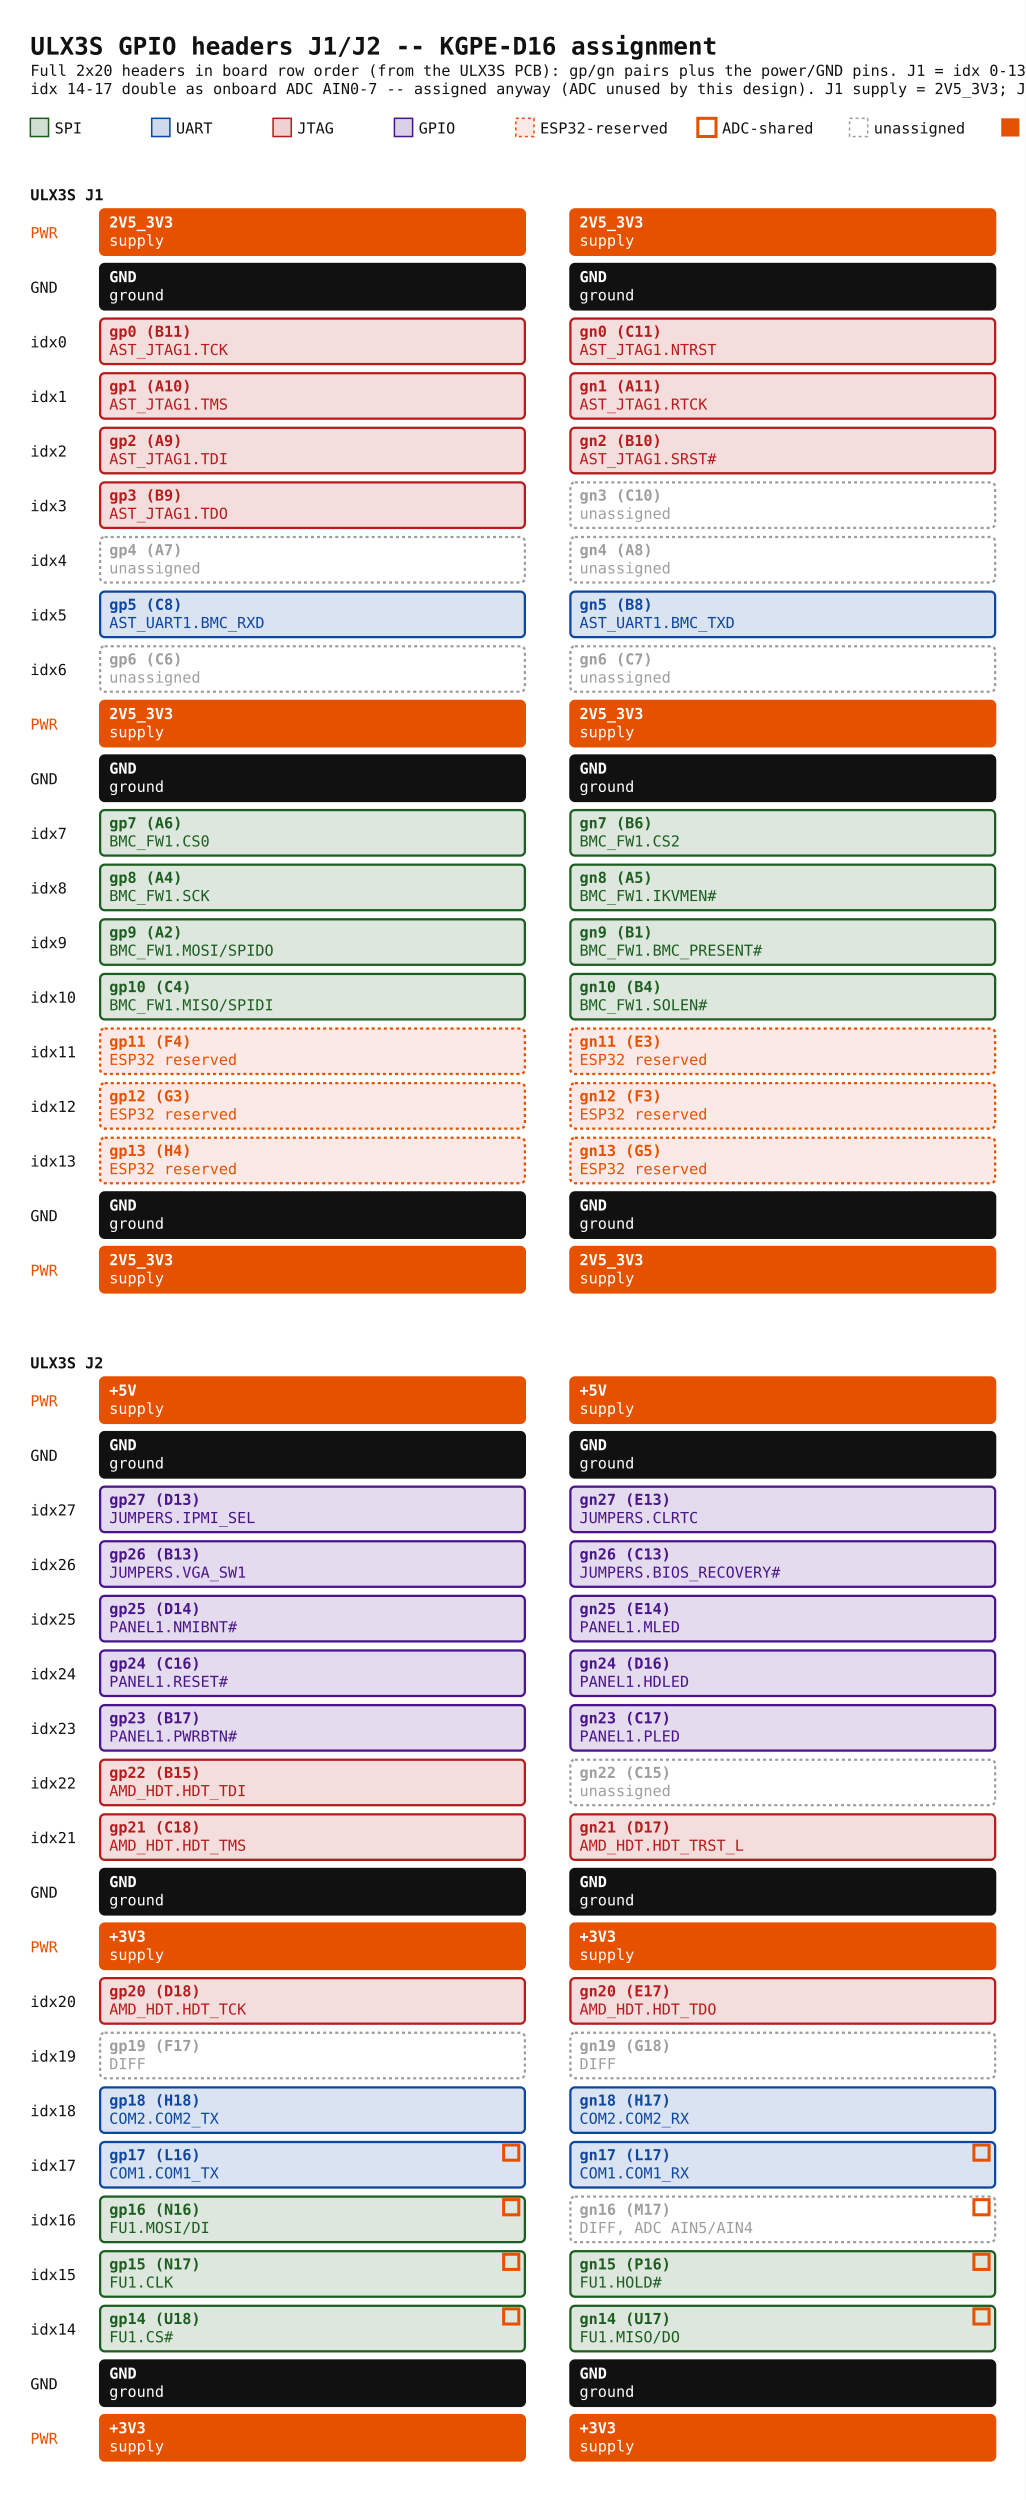
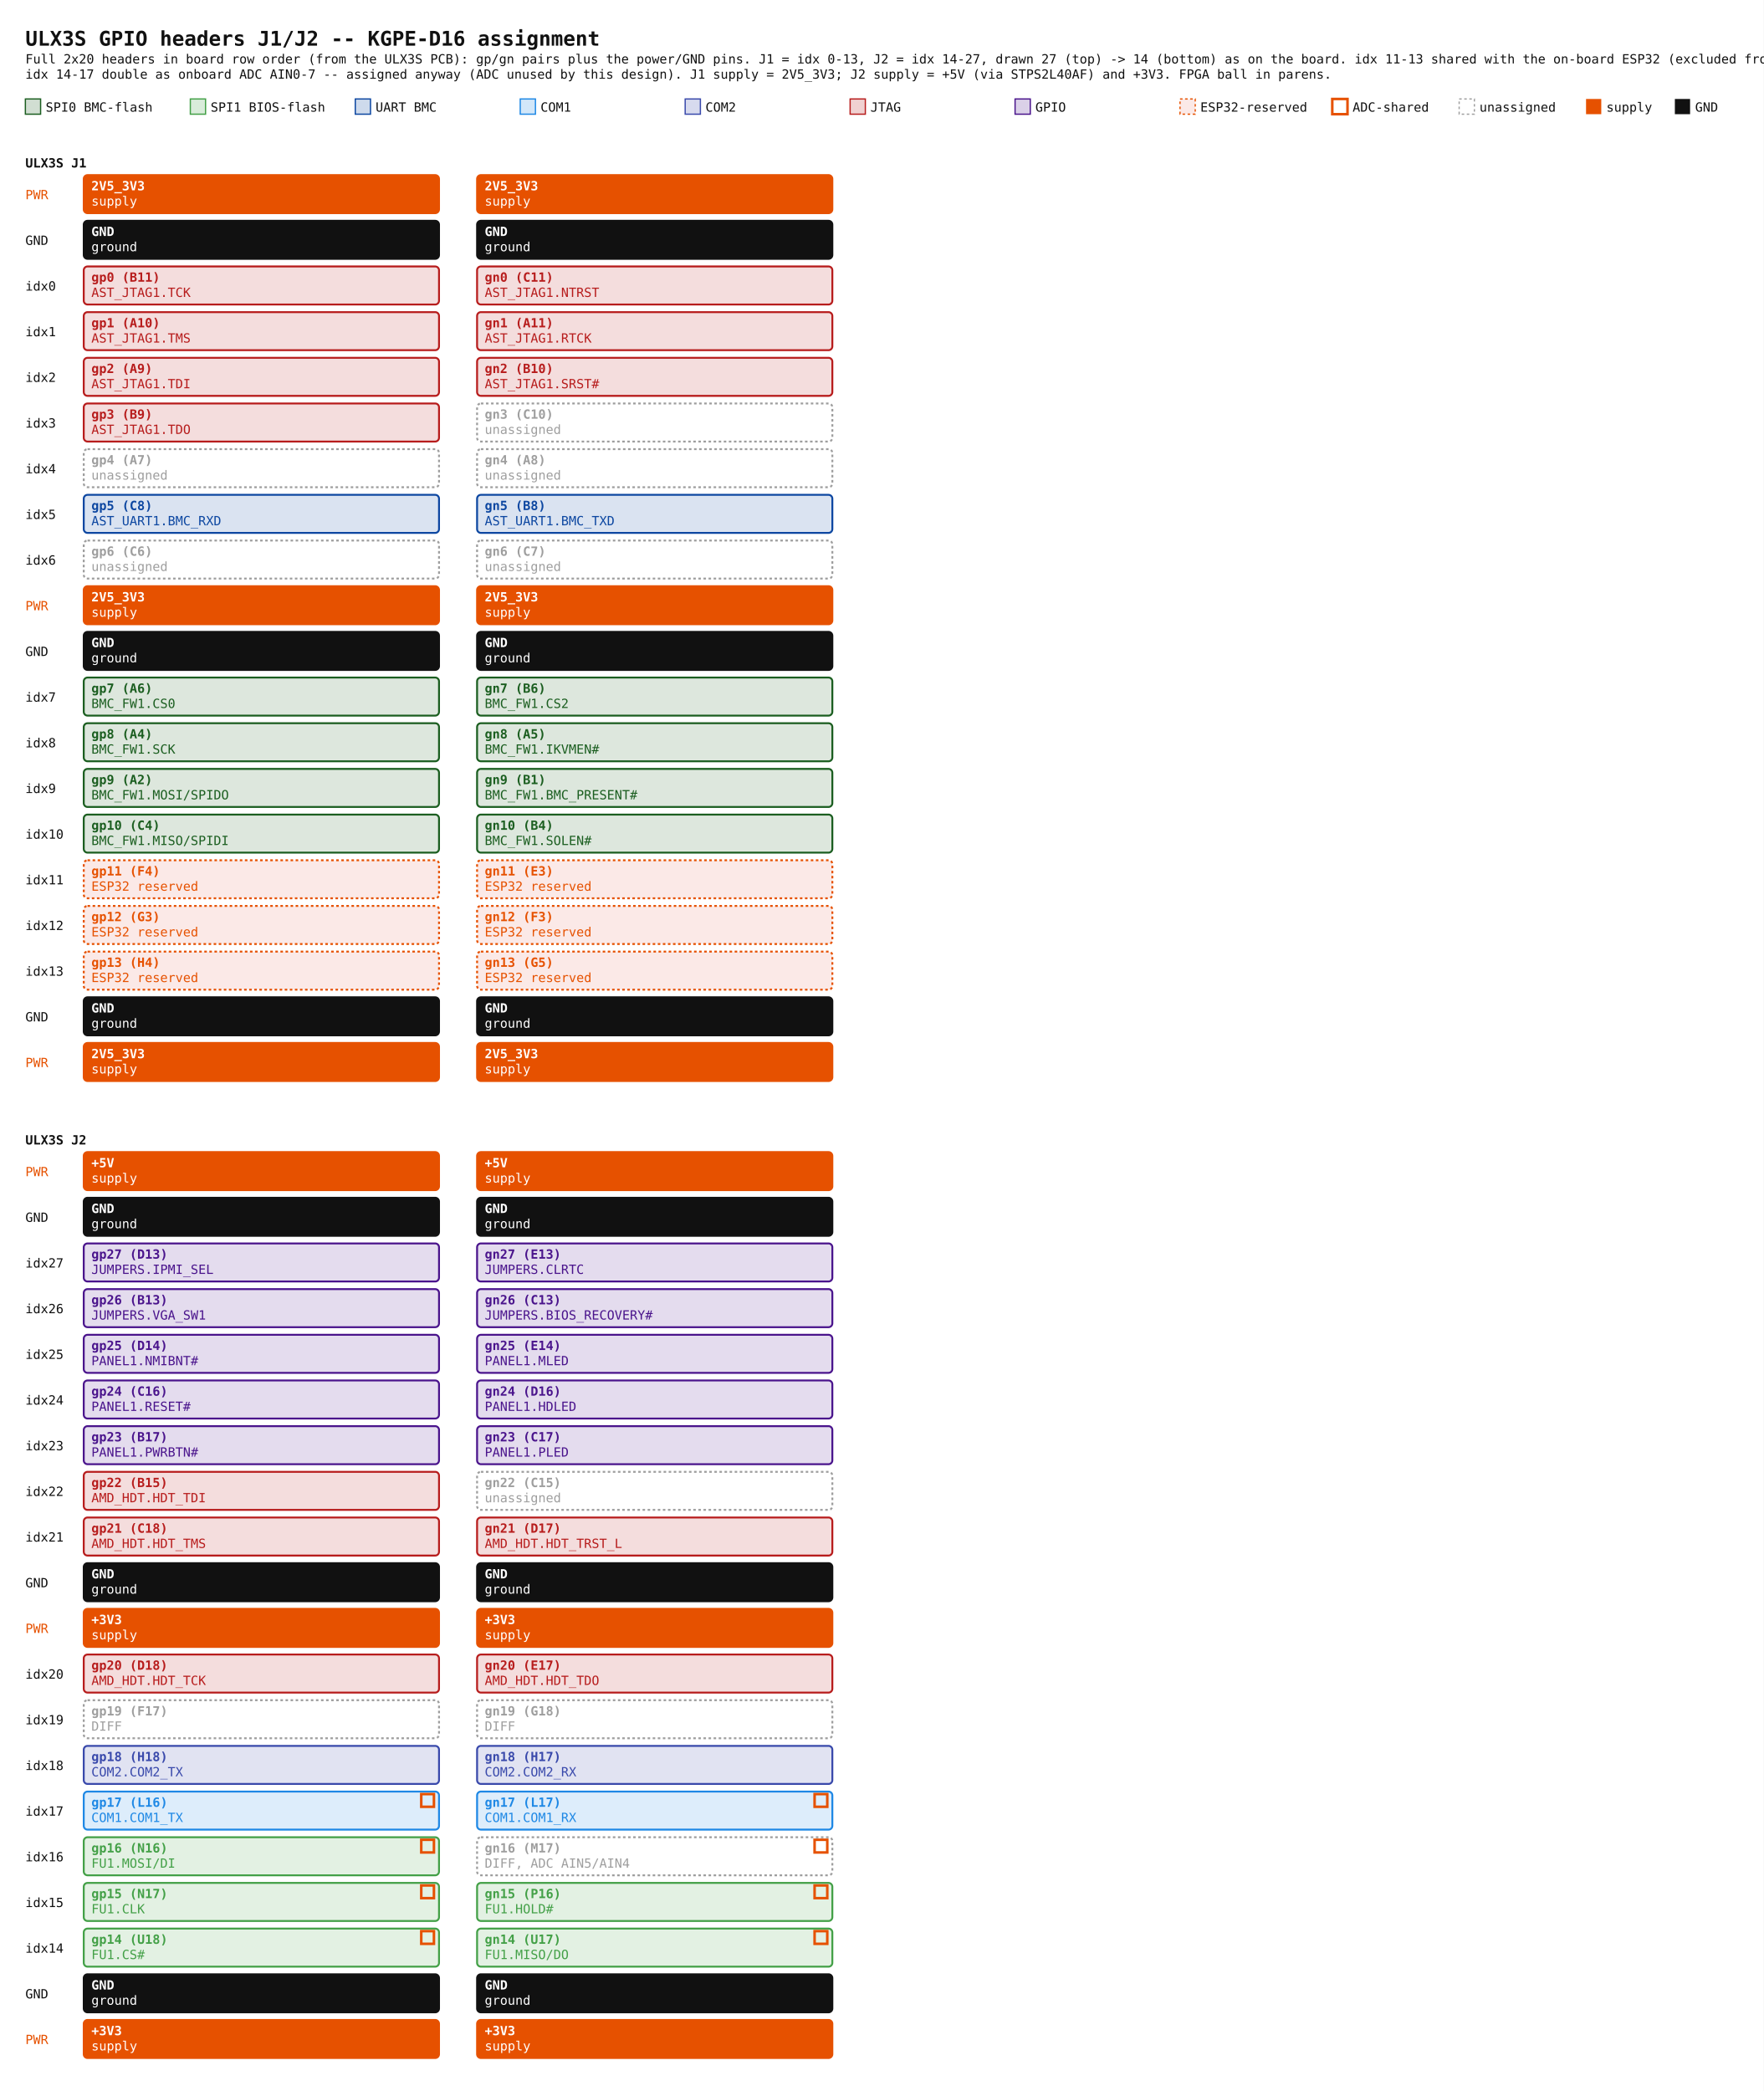
- <svg xmlns="http://www.w3.org/2000/svg" width="676" height="1648" viewBox="0 0 676 1648" font-family="monospace" font-size="10">
-   <rect x="0" y="0" width="676" height="1648" fill="#ffffff" />
+ <svg xmlns="http://www.w3.org/2000/svg" width="1390" height="1648" viewBox="0 0 1390 1648" font-family="monospace" font-size="10">
+   <rect x="0" y="0" width="1390" height="1648" fill="#ffffff" />
  <text x="20" y="36" font-size="16" font-weight="bold" fill="#111111">ULX3S GPIO headers J1/J2 -- KGPE-D16 assignment</text>
  <text x="20" y="50" fill="#111111">Full 2x20 headers in board row order (from the ULX3S PCB): gp/gn pairs plus the power/GND pins. J1 = idx 0-13, J2 = idx 14-27, drawn 27 (top) -&gt; 14 (bottom) as on the board. idx 11-13 shared with the on-board ESP32 (excluded from the usable pool).</text>
  <text x="20" y="62" fill="#111111">idx 14-17 double as onboard ADC AIN0-7 -- assigned anyway (ADC unused by this design). J1 supply = 2V5_3V3; J2 supply = +5V (via STPS2L40AF) and +3V3. FPGA ball in parens.</text>
  <rect x="20" y="78" width="12" height="12" fill="#1b5e20" fill-opacity="0.2" stroke="#1b5e20" />
-   <text x="36" y="88" fill="#111111">SPI</text>
-   <rect x="100" y="78" width="12" height="12" fill="#0d47a1" fill-opacity="0.2" stroke="#0d47a1" />
-   <text x="116" y="88" fill="#111111">UART</text>
-   <rect x="180" y="78" width="12" height="12" fill="#b71c1c" fill-opacity="0.2" stroke="#b71c1c" />
-   <text x="196" y="88" fill="#111111">JTAG</text>
-   <rect x="260" y="78" width="12" height="12" fill="#4a148c" fill-opacity="0.2" stroke="#4a148c" />
-   <text x="276" y="88" fill="#111111">GPIO</text>
-   <rect x="340" y="78" width="12" height="12" fill="#fbe9e7" stroke="#e65100" stroke-dasharray="2,2" />
-   <text x="356" y="88" fill="#111111">ESP32-reserved</text>
-   <rect x="460" y="78" width="12" height="12" fill="none" stroke="#e65100" stroke-width="2" />
-   <text x="476" y="88" fill="#111111">ADC-shared</text>
-   <rect x="560" y="78" width="12" height="12" fill="none" stroke="#9e9e9e" stroke-dasharray="2,2" />
-   <text x="576" y="88" fill="#111111">unassigned</text>
-   <rect x="660" y="78" width="12" height="12" fill="#e65100" />
-   <text x="676" y="88" fill="#111111">supply</text>
-   <rect x="730" y="78" width="12" height="12" fill="#111111" />
-   <text x="746" y="88" fill="#111111">GND</text>
+   <text x="36" y="88" fill="#111111">SPI0 BMC-flash</text>
+   <rect x="150" y="78" width="12" height="12" fill="#43a047" fill-opacity="0.2" stroke="#43a047" />
+   <text x="166" y="88" fill="#111111">SPI1 BIOS-flash</text>
+   <rect x="280" y="78" width="12" height="12" fill="#0d47a1" fill-opacity="0.2" stroke="#0d47a1" />
+   <text x="296" y="88" fill="#111111">UART BMC</text>
+   <rect x="410" y="78" width="12" height="12" fill="#1e88e5" fill-opacity="0.2" stroke="#1e88e5" />
+   <text x="426" y="88" fill="#111111">COM1</text>
+   <rect x="540" y="78" width="12" height="12" fill="#3949ab" fill-opacity="0.2" stroke="#3949ab" />
+   <text x="556" y="88" fill="#111111">COM2</text>
+   <rect x="670" y="78" width="12" height="12" fill="#b71c1c" fill-opacity="0.2" stroke="#b71c1c" />
+   <text x="686" y="88" fill="#111111">JTAG</text>
+   <rect x="800" y="78" width="12" height="12" fill="#4a148c" fill-opacity="0.2" stroke="#4a148c" />
+   <text x="816" y="88" fill="#111111">GPIO</text>
+   <rect x="930" y="78" width="12" height="12" fill="#fbe9e7" stroke="#e65100" stroke-dasharray="2,2" />
+   <text x="946" y="88" fill="#111111">ESP32-reserved</text>
+   <rect x="1050" y="78" width="12" height="12" fill="none" stroke="#e65100" stroke-width="2" />
+   <text x="1066" y="88" fill="#111111">ADC-shared</text>
+   <rect x="1150" y="78" width="12" height="12" fill="none" stroke="#9e9e9e" stroke-dasharray="2,2" />
+   <text x="1166" y="88" fill="#111111">unassigned</text>
+   <rect x="1250" y="78" width="12" height="12" fill="#e65100" />
+   <text x="1266" y="88" fill="#111111">supply</text>
+   <rect x="1320" y="78" width="12" height="12" fill="#111111" />
+   <text x="1336" y="88" fill="#111111">GND</text>
  <text x="20" y="132" font-weight="bold" fill="#111111">ULX3S J1</text>
  <text x="20" y="157.0" fill="#e65100">PWR</text>
  <rect x="66" y="138" width="280" height="30" fill="#e65100" stroke="#e65100" stroke-width="1.5" rx="3" />
  <text x="72" y="150" fill="#ffffff" font-weight="bold">2V5_3V3</text>
  <text x="72" y="162" fill="#ffffff">supply</text>
  <rect x="376" y="138" width="280" height="30" fill="#e65100" stroke="#e65100" stroke-width="1.5" rx="3" />
  <text x="382" y="150" fill="#ffffff" font-weight="bold">2V5_3V3</text>
  <text x="382" y="162" fill="#ffffff">supply</text>
  <text x="20" y="193.0" fill="#111111">GND</text>
  <rect x="66" y="174" width="280" height="30" fill="#111111" stroke="#111111" stroke-width="1.5" rx="3" />
  <text x="72" y="186" fill="#ffffff" font-weight="bold">GND</text>
  <text x="72" y="198" fill="#ffffff">ground</text>
  <rect x="376" y="174" width="280" height="30" fill="#111111" stroke="#111111" stroke-width="1.5" rx="3" />
  <text x="382" y="186" fill="#ffffff" font-weight="bold">GND</text>
  <text x="382" y="198" fill="#ffffff">ground</text>
  <text x="20" y="229.0" fill="#111111">idx0</text>
  <rect x="66" y="210" width="280" height="30" fill="#b71c1c" fill-opacity="0.15" stroke="#b71c1c" stroke-width="1.5" rx="3" />
  <text x="72" y="222" fill="#b71c1c" font-weight="bold">gp0 (B11)</text>
  <text x="72" y="234" fill="#b71c1c">AST_JTAG1.TCK</text>
  <rect x="376" y="210" width="280" height="30" fill="#b71c1c" fill-opacity="0.15" stroke="#b71c1c" stroke-width="1.5" rx="3" />
  <text x="382" y="222" fill="#b71c1c" font-weight="bold">gn0 (C11)</text>
  <text x="382" y="234" fill="#b71c1c">AST_JTAG1.NTRST</text>
  <text x="20" y="265.0" fill="#111111">idx1</text>
  <rect x="66" y="246" width="280" height="30" fill="#b71c1c" fill-opacity="0.15" stroke="#b71c1c" stroke-width="1.5" rx="3" />
  <text x="72" y="258" fill="#b71c1c" font-weight="bold">gp1 (A10)</text>
  <text x="72" y="270" fill="#b71c1c">AST_JTAG1.TMS</text>
  <rect x="376" y="246" width="280" height="30" fill="#b71c1c" fill-opacity="0.15" stroke="#b71c1c" stroke-width="1.5" rx="3" />
  <text x="382" y="258" fill="#b71c1c" font-weight="bold">gn1 (A11)</text>
  <text x="382" y="270" fill="#b71c1c">AST_JTAG1.RTCK</text>
  <text x="20" y="301.0" fill="#111111">idx2</text>
  <rect x="66" y="282" width="280" height="30" fill="#b71c1c" fill-opacity="0.15" stroke="#b71c1c" stroke-width="1.5" rx="3" />
  <text x="72" y="294" fill="#b71c1c" font-weight="bold">gp2 (A9)</text>
  <text x="72" y="306" fill="#b71c1c">AST_JTAG1.TDI</text>
  <rect x="376" y="282" width="280" height="30" fill="#b71c1c" fill-opacity="0.15" stroke="#b71c1c" stroke-width="1.5" rx="3" />
  <text x="382" y="294" fill="#b71c1c" font-weight="bold">gn2 (B10)</text>
  <text x="382" y="306" fill="#b71c1c">AST_JTAG1.SRST#</text>
  <text x="20" y="337.0" fill="#111111">idx3</text>
  <rect x="66" y="318" width="280" height="30" fill="#b71c1c" fill-opacity="0.15" stroke="#b71c1c" stroke-width="1.5" rx="3" />
  <text x="72" y="330" fill="#b71c1c" font-weight="bold">gp3 (B9)</text>
  <text x="72" y="342" fill="#b71c1c">AST_JTAG1.TDO</text>
  <rect x="376" y="318" width="280" height="30" fill="none" stroke="#9e9e9e" stroke-width="1.5" stroke-dasharray="2,2" rx="3" />
  <text x="382" y="330" fill="#9e9e9e" font-weight="bold">gn3 (C10)</text>
  <text x="382" y="342" fill="#9e9e9e">unassigned</text>
  <text x="20" y="373.0" fill="#111111">idx4</text>
  <rect x="66" y="354" width="280" height="30" fill="none" stroke="#9e9e9e" stroke-width="1.5" stroke-dasharray="2,2" rx="3" />
  <text x="72" y="366" fill="#9e9e9e" font-weight="bold">gp4 (A7)</text>
  <text x="72" y="378" fill="#9e9e9e">unassigned</text>
  <rect x="376" y="354" width="280" height="30" fill="none" stroke="#9e9e9e" stroke-width="1.5" stroke-dasharray="2,2" rx="3" />
  <text x="382" y="366" fill="#9e9e9e" font-weight="bold">gn4 (A8)</text>
  <text x="382" y="378" fill="#9e9e9e">unassigned</text>
  <text x="20" y="409.0" fill="#111111">idx5</text>
  <rect x="66" y="390" width="280" height="30" fill="#0d47a1" fill-opacity="0.15" stroke="#0d47a1" stroke-width="1.5" rx="3" />
  <text x="72" y="402" fill="#0d47a1" font-weight="bold">gp5 (C8)</text>
  <text x="72" y="414" fill="#0d47a1">AST_UART1.BMC_RXD</text>
  <rect x="376" y="390" width="280" height="30" fill="#0d47a1" fill-opacity="0.15" stroke="#0d47a1" stroke-width="1.5" rx="3" />
  <text x="382" y="402" fill="#0d47a1" font-weight="bold">gn5 (B8)</text>
  <text x="382" y="414" fill="#0d47a1">AST_UART1.BMC_TXD</text>
  <text x="20" y="445.0" fill="#111111">idx6</text>
  <rect x="66" y="426" width="280" height="30" fill="none" stroke="#9e9e9e" stroke-width="1.5" stroke-dasharray="2,2" rx="3" />
  <text x="72" y="438" fill="#9e9e9e" font-weight="bold">gp6 (C6)</text>
  <text x="72" y="450" fill="#9e9e9e">unassigned</text>
  <rect x="376" y="426" width="280" height="30" fill="none" stroke="#9e9e9e" stroke-width="1.5" stroke-dasharray="2,2" rx="3" />
  <text x="382" y="438" fill="#9e9e9e" font-weight="bold">gn6 (C7)</text>
  <text x="382" y="450" fill="#9e9e9e">unassigned</text>
  <text x="20" y="481.0" fill="#e65100">PWR</text>
  <rect x="66" y="462" width="280" height="30" fill="#e65100" stroke="#e65100" stroke-width="1.5" rx="3" />
  <text x="72" y="474" fill="#ffffff" font-weight="bold">2V5_3V3</text>
  <text x="72" y="486" fill="#ffffff">supply</text>
  <rect x="376" y="462" width="280" height="30" fill="#e65100" stroke="#e65100" stroke-width="1.5" rx="3" />
  <text x="382" y="474" fill="#ffffff" font-weight="bold">2V5_3V3</text>
  <text x="382" y="486" fill="#ffffff">supply</text>
  <text x="20" y="517.0" fill="#111111">GND</text>
  <rect x="66" y="498" width="280" height="30" fill="#111111" stroke="#111111" stroke-width="1.5" rx="3" />
  <text x="72" y="510" fill="#ffffff" font-weight="bold">GND</text>
  <text x="72" y="522" fill="#ffffff">ground</text>
  <rect x="376" y="498" width="280" height="30" fill="#111111" stroke="#111111" stroke-width="1.5" rx="3" />
  <text x="382" y="510" fill="#ffffff" font-weight="bold">GND</text>
  <text x="382" y="522" fill="#ffffff">ground</text>
  <text x="20" y="553.0" fill="#111111">idx7</text>
  <rect x="66" y="534" width="280" height="30" fill="#1b5e20" fill-opacity="0.15" stroke="#1b5e20" stroke-width="1.5" rx="3" />
  <text x="72" y="546" fill="#1b5e20" font-weight="bold">gp7 (A6)</text>
  <text x="72" y="558" fill="#1b5e20">BMC_FW1.CS0</text>
  <rect x="376" y="534" width="280" height="30" fill="#1b5e20" fill-opacity="0.15" stroke="#1b5e20" stroke-width="1.5" rx="3" />
  <text x="382" y="546" fill="#1b5e20" font-weight="bold">gn7 (B6)</text>
  <text x="382" y="558" fill="#1b5e20">BMC_FW1.CS2</text>
  <text x="20" y="589.0" fill="#111111">idx8</text>
  <rect x="66" y="570" width="280" height="30" fill="#1b5e20" fill-opacity="0.15" stroke="#1b5e20" stroke-width="1.5" rx="3" />
  <text x="72" y="582" fill="#1b5e20" font-weight="bold">gp8 (A4)</text>
  <text x="72" y="594" fill="#1b5e20">BMC_FW1.SCK</text>
  <rect x="376" y="570" width="280" height="30" fill="#1b5e20" fill-opacity="0.15" stroke="#1b5e20" stroke-width="1.5" rx="3" />
  <text x="382" y="582" fill="#1b5e20" font-weight="bold">gn8 (A5)</text>
  <text x="382" y="594" fill="#1b5e20">BMC_FW1.IKVMEN#</text>
  <text x="20" y="625.0" fill="#111111">idx9</text>
  <rect x="66" y="606" width="280" height="30" fill="#1b5e20" fill-opacity="0.15" stroke="#1b5e20" stroke-width="1.5" rx="3" />
  <text x="72" y="618" fill="#1b5e20" font-weight="bold">gp9 (A2)</text>
  <text x="72" y="630" fill="#1b5e20">BMC_FW1.MOSI/SPIDO</text>
  <rect x="376" y="606" width="280" height="30" fill="#1b5e20" fill-opacity="0.15" stroke="#1b5e20" stroke-width="1.5" rx="3" />
  <text x="382" y="618" fill="#1b5e20" font-weight="bold">gn9 (B1)</text>
  <text x="382" y="630" fill="#1b5e20">BMC_FW1.BMC_PRESENT#</text>
  <text x="20" y="661.0" fill="#111111">idx10</text>
  <rect x="66" y="642" width="280" height="30" fill="#1b5e20" fill-opacity="0.15" stroke="#1b5e20" stroke-width="1.5" rx="3" />
  <text x="72" y="654" fill="#1b5e20" font-weight="bold">gp10 (C4)</text>
  <text x="72" y="666" fill="#1b5e20">BMC_FW1.MISO/SPIDI</text>
  <rect x="376" y="642" width="280" height="30" fill="#1b5e20" fill-opacity="0.15" stroke="#1b5e20" stroke-width="1.5" rx="3" />
  <text x="382" y="654" fill="#1b5e20" font-weight="bold">gn10 (B4)</text>
  <text x="382" y="666" fill="#1b5e20">BMC_FW1.SOLEN#</text>
  <text x="20" y="697.0" fill="#111111">idx11</text>
  <rect x="66" y="678" width="280" height="30" fill="#fbe9e7" stroke="#e65100" stroke-width="1.5" stroke-dasharray="2,2" rx="3" />
  <text x="72" y="690" fill="#e65100" font-weight="bold">gp11 (F4)</text>
  <text x="72" y="702" fill="#e65100">ESP32 reserved</text>
  <rect x="376" y="678" width="280" height="30" fill="#fbe9e7" stroke="#e65100" stroke-width="1.5" stroke-dasharray="2,2" rx="3" />
  <text x="382" y="690" fill="#e65100" font-weight="bold">gn11 (E3)</text>
  <text x="382" y="702" fill="#e65100">ESP32 reserved</text>
  <text x="20" y="733.0" fill="#111111">idx12</text>
  <rect x="66" y="714" width="280" height="30" fill="#fbe9e7" stroke="#e65100" stroke-width="1.5" stroke-dasharray="2,2" rx="3" />
  <text x="72" y="726" fill="#e65100" font-weight="bold">gp12 (G3)</text>
  <text x="72" y="738" fill="#e65100">ESP32 reserved</text>
  <rect x="376" y="714" width="280" height="30" fill="#fbe9e7" stroke="#e65100" stroke-width="1.5" stroke-dasharray="2,2" rx="3" />
  <text x="382" y="726" fill="#e65100" font-weight="bold">gn12 (F3)</text>
  <text x="382" y="738" fill="#e65100">ESP32 reserved</text>
  <text x="20" y="769.0" fill="#111111">idx13</text>
  <rect x="66" y="750" width="280" height="30" fill="#fbe9e7" stroke="#e65100" stroke-width="1.5" stroke-dasharray="2,2" rx="3" />
  <text x="72" y="762" fill="#e65100" font-weight="bold">gp13 (H4)</text>
  <text x="72" y="774" fill="#e65100">ESP32 reserved</text>
  <rect x="376" y="750" width="280" height="30" fill="#fbe9e7" stroke="#e65100" stroke-width="1.5" stroke-dasharray="2,2" rx="3" />
  <text x="382" y="762" fill="#e65100" font-weight="bold">gn13 (G5)</text>
  <text x="382" y="774" fill="#e65100">ESP32 reserved</text>
  <text x="20" y="805.0" fill="#111111">GND</text>
  <rect x="66" y="786" width="280" height="30" fill="#111111" stroke="#111111" stroke-width="1.5" rx="3" />
  <text x="72" y="798" fill="#ffffff" font-weight="bold">GND</text>
  <text x="72" y="810" fill="#ffffff">ground</text>
  <rect x="376" y="786" width="280" height="30" fill="#111111" stroke="#111111" stroke-width="1.5" rx="3" />
  <text x="382" y="798" fill="#ffffff" font-weight="bold">GND</text>
  <text x="382" y="810" fill="#ffffff">ground</text>
  <text x="20" y="841.0" fill="#e65100">PWR</text>
  <rect x="66" y="822" width="280" height="30" fill="#e65100" stroke="#e65100" stroke-width="1.5" rx="3" />
  <text x="72" y="834" fill="#ffffff" font-weight="bold">2V5_3V3</text>
  <text x="72" y="846" fill="#ffffff">supply</text>
  <rect x="376" y="822" width="280" height="30" fill="#e65100" stroke="#e65100" stroke-width="1.5" rx="3" />
  <text x="382" y="834" fill="#ffffff" font-weight="bold">2V5_3V3</text>
  <text x="382" y="846" fill="#ffffff">supply</text>
  <text x="20" y="902" font-weight="bold" fill="#111111">ULX3S J2</text>
  <text x="20" y="927.0" fill="#e65100">PWR</text>
  <rect x="66" y="908" width="280" height="30" fill="#e65100" stroke="#e65100" stroke-width="1.5" rx="3" />
  <text x="72" y="920" fill="#ffffff" font-weight="bold">+5V</text>
  <text x="72" y="932" fill="#ffffff">supply</text>
  <rect x="376" y="908" width="280" height="30" fill="#e65100" stroke="#e65100" stroke-width="1.5" rx="3" />
  <text x="382" y="920" fill="#ffffff" font-weight="bold">+5V</text>
  <text x="382" y="932" fill="#ffffff">supply</text>
  <text x="20" y="963.0" fill="#111111">GND</text>
  <rect x="66" y="944" width="280" height="30" fill="#111111" stroke="#111111" stroke-width="1.5" rx="3" />
  <text x="72" y="956" fill="#ffffff" font-weight="bold">GND</text>
  <text x="72" y="968" fill="#ffffff">ground</text>
  <rect x="376" y="944" width="280" height="30" fill="#111111" stroke="#111111" stroke-width="1.5" rx="3" />
  <text x="382" y="956" fill="#ffffff" font-weight="bold">GND</text>
  <text x="382" y="968" fill="#ffffff">ground</text>
  <text x="20" y="999.0" fill="#111111">idx27</text>
  <rect x="66" y="980" width="280" height="30" fill="#4a148c" fill-opacity="0.15" stroke="#4a148c" stroke-width="1.5" rx="3" />
  <text x="72" y="992" fill="#4a148c" font-weight="bold">gp27 (D13)</text>
  <text x="72" y="1004" fill="#4a148c">JUMPERS.IPMI_SEL</text>
  <rect x="376" y="980" width="280" height="30" fill="#4a148c" fill-opacity="0.15" stroke="#4a148c" stroke-width="1.5" rx="3" />
  <text x="382" y="992" fill="#4a148c" font-weight="bold">gn27 (E13)</text>
  <text x="382" y="1004" fill="#4a148c">JUMPERS.CLRTC</text>
  <text x="20" y="1035.0" fill="#111111">idx26</text>
  <rect x="66" y="1016" width="280" height="30" fill="#4a148c" fill-opacity="0.15" stroke="#4a148c" stroke-width="1.5" rx="3" />
  <text x="72" y="1028" fill="#4a148c" font-weight="bold">gp26 (B13)</text>
  <text x="72" y="1040" fill="#4a148c">JUMPERS.VGA_SW1</text>
  <rect x="376" y="1016" width="280" height="30" fill="#4a148c" fill-opacity="0.15" stroke="#4a148c" stroke-width="1.5" rx="3" />
  <text x="382" y="1028" fill="#4a148c" font-weight="bold">gn26 (C13)</text>
  <text x="382" y="1040" fill="#4a148c">JUMPERS.BIOS_RECOVERY#</text>
  <text x="20" y="1071.0" fill="#111111">idx25</text>
  <rect x="66" y="1052" width="280" height="30" fill="#4a148c" fill-opacity="0.15" stroke="#4a148c" stroke-width="1.5" rx="3" />
  <text x="72" y="1064" fill="#4a148c" font-weight="bold">gp25 (D14)</text>
  <text x="72" y="1076" fill="#4a148c">PANEL1.NMIBNT#</text>
  <rect x="376" y="1052" width="280" height="30" fill="#4a148c" fill-opacity="0.15" stroke="#4a148c" stroke-width="1.5" rx="3" />
  <text x="382" y="1064" fill="#4a148c" font-weight="bold">gn25 (E14)</text>
  <text x="382" y="1076" fill="#4a148c">PANEL1.MLED</text>
  <text x="20" y="1107.0" fill="#111111">idx24</text>
  <rect x="66" y="1088" width="280" height="30" fill="#4a148c" fill-opacity="0.15" stroke="#4a148c" stroke-width="1.5" rx="3" />
  <text x="72" y="1100" fill="#4a148c" font-weight="bold">gp24 (C16)</text>
  <text x="72" y="1112" fill="#4a148c">PANEL1.RESET#</text>
  <rect x="376" y="1088" width="280" height="30" fill="#4a148c" fill-opacity="0.15" stroke="#4a148c" stroke-width="1.5" rx="3" />
  <text x="382" y="1100" fill="#4a148c" font-weight="bold">gn24 (D16)</text>
  <text x="382" y="1112" fill="#4a148c">PANEL1.HDLED</text>
  <text x="20" y="1143.0" fill="#111111">idx23</text>
  <rect x="66" y="1124" width="280" height="30" fill="#4a148c" fill-opacity="0.15" stroke="#4a148c" stroke-width="1.5" rx="3" />
  <text x="72" y="1136" fill="#4a148c" font-weight="bold">gp23 (B17)</text>
  <text x="72" y="1148" fill="#4a148c">PANEL1.PWRBTN#</text>
  <rect x="376" y="1124" width="280" height="30" fill="#4a148c" fill-opacity="0.15" stroke="#4a148c" stroke-width="1.5" rx="3" />
  <text x="382" y="1136" fill="#4a148c" font-weight="bold">gn23 (C17)</text>
  <text x="382" y="1148" fill="#4a148c">PANEL1.PLED</text>
  <text x="20" y="1179.0" fill="#111111">idx22</text>
  <rect x="66" y="1160" width="280" height="30" fill="#b71c1c" fill-opacity="0.15" stroke="#b71c1c" stroke-width="1.5" rx="3" />
  <text x="72" y="1172" fill="#b71c1c" font-weight="bold">gp22 (B15)</text>
  <text x="72" y="1184" fill="#b71c1c">AMD_HDT.HDT_TDI</text>
  <rect x="376" y="1160" width="280" height="30" fill="none" stroke="#9e9e9e" stroke-width="1.5" stroke-dasharray="2,2" rx="3" />
  <text x="382" y="1172" fill="#9e9e9e" font-weight="bold">gn22 (C15)</text>
  <text x="382" y="1184" fill="#9e9e9e">unassigned</text>
  <text x="20" y="1215.0" fill="#111111">idx21</text>
  <rect x="66" y="1196" width="280" height="30" fill="#b71c1c" fill-opacity="0.15" stroke="#b71c1c" stroke-width="1.5" rx="3" />
  <text x="72" y="1208" fill="#b71c1c" font-weight="bold">gp21 (C18)</text>
  <text x="72" y="1220" fill="#b71c1c">AMD_HDT.HDT_TMS</text>
  <rect x="376" y="1196" width="280" height="30" fill="#b71c1c" fill-opacity="0.15" stroke="#b71c1c" stroke-width="1.5" rx="3" />
  <text x="382" y="1208" fill="#b71c1c" font-weight="bold">gn21 (D17)</text>
  <text x="382" y="1220" fill="#b71c1c">AMD_HDT.HDT_TRST_L</text>
  <text x="20" y="1251.0" fill="#111111">GND</text>
  <rect x="66" y="1232" width="280" height="30" fill="#111111" stroke="#111111" stroke-width="1.5" rx="3" />
  <text x="72" y="1244" fill="#ffffff" font-weight="bold">GND</text>
  <text x="72" y="1256" fill="#ffffff">ground</text>
  <rect x="376" y="1232" width="280" height="30" fill="#111111" stroke="#111111" stroke-width="1.5" rx="3" />
  <text x="382" y="1244" fill="#ffffff" font-weight="bold">GND</text>
  <text x="382" y="1256" fill="#ffffff">ground</text>
  <text x="20" y="1287.0" fill="#e65100">PWR</text>
  <rect x="66" y="1268" width="280" height="30" fill="#e65100" stroke="#e65100" stroke-width="1.5" rx="3" />
  <text x="72" y="1280" fill="#ffffff" font-weight="bold">+3V3</text>
  <text x="72" y="1292" fill="#ffffff">supply</text>
  <rect x="376" y="1268" width="280" height="30" fill="#e65100" stroke="#e65100" stroke-width="1.5" rx="3" />
  <text x="382" y="1280" fill="#ffffff" font-weight="bold">+3V3</text>
  <text x="382" y="1292" fill="#ffffff">supply</text>
  <text x="20" y="1323.0" fill="#111111">idx20</text>
  <rect x="66" y="1304" width="280" height="30" fill="#b71c1c" fill-opacity="0.15" stroke="#b71c1c" stroke-width="1.5" rx="3" />
  <text x="72" y="1316" fill="#b71c1c" font-weight="bold">gp20 (D18)</text>
  <text x="72" y="1328" fill="#b71c1c">AMD_HDT.HDT_TCK</text>
  <rect x="376" y="1304" width="280" height="30" fill="#b71c1c" fill-opacity="0.15" stroke="#b71c1c" stroke-width="1.5" rx="3" />
  <text x="382" y="1316" fill="#b71c1c" font-weight="bold">gn20 (E17)</text>
  <text x="382" y="1328" fill="#b71c1c">AMD_HDT.HDT_TDO</text>
  <text x="20" y="1359.0" fill="#111111">idx19</text>
  <rect x="66" y="1340" width="280" height="30" fill="none" stroke="#9e9e9e" stroke-width="1.5" stroke-dasharray="2,2" rx="3" />
  <text x="72" y="1352" fill="#9e9e9e" font-weight="bold">gp19 (F17)</text>
  <text x="72" y="1364" fill="#9e9e9e">DIFF</text>
  <rect x="376" y="1340" width="280" height="30" fill="none" stroke="#9e9e9e" stroke-width="1.5" stroke-dasharray="2,2" rx="3" />
  <text x="382" y="1352" fill="#9e9e9e" font-weight="bold">gn19 (G18)</text>
  <text x="382" y="1364" fill="#9e9e9e">DIFF</text>
  <text x="20" y="1395.0" fill="#111111">idx18</text>
-   <rect x="66" y="1376" width="280" height="30" fill="#0d47a1" fill-opacity="0.15" stroke="#0d47a1" stroke-width="1.5" rx="3" />
-   <text x="72" y="1388" fill="#0d47a1" font-weight="bold">gp18 (H18)</text>
-   <text x="72" y="1400" fill="#0d47a1">COM2.COM2_TX</text>
-   <rect x="376" y="1376" width="280" height="30" fill="#0d47a1" fill-opacity="0.15" stroke="#0d47a1" stroke-width="1.5" rx="3" />
-   <text x="382" y="1388" fill="#0d47a1" font-weight="bold">gn18 (H17)</text>
-   <text x="382" y="1400" fill="#0d47a1">COM2.COM2_RX</text>
+   <rect x="66" y="1376" width="280" height="30" fill="#3949ab" fill-opacity="0.15" stroke="#3949ab" stroke-width="1.5" rx="3" />
+   <text x="72" y="1388" fill="#3949ab" font-weight="bold">gp18 (H18)</text>
+   <text x="72" y="1400" fill="#3949ab">COM2.COM2_TX</text>
+   <rect x="376" y="1376" width="280" height="30" fill="#3949ab" fill-opacity="0.15" stroke="#3949ab" stroke-width="1.5" rx="3" />
+   <text x="382" y="1388" fill="#3949ab" font-weight="bold">gn18 (H17)</text>
+   <text x="382" y="1400" fill="#3949ab">COM2.COM2_RX</text>
  <text x="20" y="1431.0" fill="#111111">idx17</text>
-   <rect x="66" y="1412" width="280" height="30" fill="#0d47a1" fill-opacity="0.15" stroke="#0d47a1" stroke-width="1.5" rx="3" />
-   <text x="72" y="1424" fill="#0d47a1" font-weight="bold">gp17 (L16)</text>
-   <text x="72" y="1436" fill="#0d47a1">COM1.COM1_TX</text>
+   <rect x="66" y="1412" width="280" height="30" fill="#1e88e5" fill-opacity="0.15" stroke="#1e88e5" stroke-width="1.5" rx="3" />
+   <text x="72" y="1424" fill="#1e88e5" font-weight="bold">gp17 (L16)</text>
+   <text x="72" y="1436" fill="#1e88e5">COM1.COM1_TX</text>
  <rect x="332" y="1414" width="10" height="10" fill="none" stroke="#e65100" stroke-width="2" />
-   <rect x="376" y="1412" width="280" height="30" fill="#0d47a1" fill-opacity="0.15" stroke="#0d47a1" stroke-width="1.5" rx="3" />
-   <text x="382" y="1424" fill="#0d47a1" font-weight="bold">gn17 (L17)</text>
-   <text x="382" y="1436" fill="#0d47a1">COM1.COM1_RX</text>
+   <rect x="376" y="1412" width="280" height="30" fill="#1e88e5" fill-opacity="0.15" stroke="#1e88e5" stroke-width="1.5" rx="3" />
+   <text x="382" y="1424" fill="#1e88e5" font-weight="bold">gn17 (L17)</text>
+   <text x="382" y="1436" fill="#1e88e5">COM1.COM1_RX</text>
  <rect x="642" y="1414" width="10" height="10" fill="none" stroke="#e65100" stroke-width="2" />
  <text x="20" y="1467.0" fill="#111111">idx16</text>
-   <rect x="66" y="1448" width="280" height="30" fill="#1b5e20" fill-opacity="0.15" stroke="#1b5e20" stroke-width="1.5" rx="3" />
-   <text x="72" y="1460" fill="#1b5e20" font-weight="bold">gp16 (N16)</text>
-   <text x="72" y="1472" fill="#1b5e20">FU1.MOSI/DI</text>
+   <rect x="66" y="1448" width="280" height="30" fill="#43a047" fill-opacity="0.15" stroke="#43a047" stroke-width="1.5" rx="3" />
+   <text x="72" y="1460" fill="#43a047" font-weight="bold">gp16 (N16)</text>
+   <text x="72" y="1472" fill="#43a047">FU1.MOSI/DI</text>
  <rect x="332" y="1450" width="10" height="10" fill="none" stroke="#e65100" stroke-width="2" />
  <rect x="376" y="1448" width="280" height="30" fill="none" stroke="#9e9e9e" stroke-width="1.5" stroke-dasharray="2,2" rx="3" />
  <text x="382" y="1460" fill="#9e9e9e" font-weight="bold">gn16 (M17)</text>
  <text x="382" y="1472" fill="#9e9e9e">DIFF, ADC AIN5/AIN4</text>
  <rect x="642" y="1450" width="10" height="10" fill="none" stroke="#e65100" stroke-width="2" />
  <text x="20" y="1503.0" fill="#111111">idx15</text>
-   <rect x="66" y="1484" width="280" height="30" fill="#1b5e20" fill-opacity="0.15" stroke="#1b5e20" stroke-width="1.5" rx="3" />
-   <text x="72" y="1496" fill="#1b5e20" font-weight="bold">gp15 (N17)</text>
-   <text x="72" y="1508" fill="#1b5e20">FU1.CLK</text>
+   <rect x="66" y="1484" width="280" height="30" fill="#43a047" fill-opacity="0.15" stroke="#43a047" stroke-width="1.5" rx="3" />
+   <text x="72" y="1496" fill="#43a047" font-weight="bold">gp15 (N17)</text>
+   <text x="72" y="1508" fill="#43a047">FU1.CLK</text>
  <rect x="332" y="1486" width="10" height="10" fill="none" stroke="#e65100" stroke-width="2" />
-   <rect x="376" y="1484" width="280" height="30" fill="#1b5e20" fill-opacity="0.15" stroke="#1b5e20" stroke-width="1.5" rx="3" />
-   <text x="382" y="1496" fill="#1b5e20" font-weight="bold">gn15 (P16)</text>
-   <text x="382" y="1508" fill="#1b5e20">FU1.HOLD#</text>
+   <rect x="376" y="1484" width="280" height="30" fill="#43a047" fill-opacity="0.15" stroke="#43a047" stroke-width="1.5" rx="3" />
+   <text x="382" y="1496" fill="#43a047" font-weight="bold">gn15 (P16)</text>
+   <text x="382" y="1508" fill="#43a047">FU1.HOLD#</text>
  <rect x="642" y="1486" width="10" height="10" fill="none" stroke="#e65100" stroke-width="2" />
  <text x="20" y="1539.0" fill="#111111">idx14</text>
-   <rect x="66" y="1520" width="280" height="30" fill="#1b5e20" fill-opacity="0.15" stroke="#1b5e20" stroke-width="1.5" rx="3" />
-   <text x="72" y="1532" fill="#1b5e20" font-weight="bold">gp14 (U18)</text>
-   <text x="72" y="1544" fill="#1b5e20">FU1.CS#</text>
+   <rect x="66" y="1520" width="280" height="30" fill="#43a047" fill-opacity="0.15" stroke="#43a047" stroke-width="1.5" rx="3" />
+   <text x="72" y="1532" fill="#43a047" font-weight="bold">gp14 (U18)</text>
+   <text x="72" y="1544" fill="#43a047">FU1.CS#</text>
  <rect x="332" y="1522" width="10" height="10" fill="none" stroke="#e65100" stroke-width="2" />
-   <rect x="376" y="1520" width="280" height="30" fill="#1b5e20" fill-opacity="0.15" stroke="#1b5e20" stroke-width="1.5" rx="3" />
-   <text x="382" y="1532" fill="#1b5e20" font-weight="bold">gn14 (U17)</text>
-   <text x="382" y="1544" fill="#1b5e20">FU1.MISO/DO</text>
+   <rect x="376" y="1520" width="280" height="30" fill="#43a047" fill-opacity="0.15" stroke="#43a047" stroke-width="1.5" rx="3" />
+   <text x="382" y="1532" fill="#43a047" font-weight="bold">gn14 (U17)</text>
+   <text x="382" y="1544" fill="#43a047">FU1.MISO/DO</text>
  <rect x="642" y="1522" width="10" height="10" fill="none" stroke="#e65100" stroke-width="2" />
  <text x="20" y="1575.0" fill="#111111">GND</text>
  <rect x="66" y="1556" width="280" height="30" fill="#111111" stroke="#111111" stroke-width="1.5" rx="3" />
  <text x="72" y="1568" fill="#ffffff" font-weight="bold">GND</text>
  <text x="72" y="1580" fill="#ffffff">ground</text>
  <rect x="376" y="1556" width="280" height="30" fill="#111111" stroke="#111111" stroke-width="1.5" rx="3" />
  <text x="382" y="1568" fill="#ffffff" font-weight="bold">GND</text>
  <text x="382" y="1580" fill="#ffffff">ground</text>
  <text x="20" y="1611.0" fill="#e65100">PWR</text>
  <rect x="66" y="1592" width="280" height="30" fill="#e65100" stroke="#e65100" stroke-width="1.5" rx="3" />
  <text x="72" y="1604" fill="#ffffff" font-weight="bold">+3V3</text>
  <text x="72" y="1616" fill="#ffffff">supply</text>
  <rect x="376" y="1592" width="280" height="30" fill="#e65100" stroke="#e65100" stroke-width="1.5" rx="3" />
  <text x="382" y="1604" fill="#ffffff" font-weight="bold">+3V3</text>
  <text x="382" y="1616" fill="#ffffff">supply</text>
</svg>
